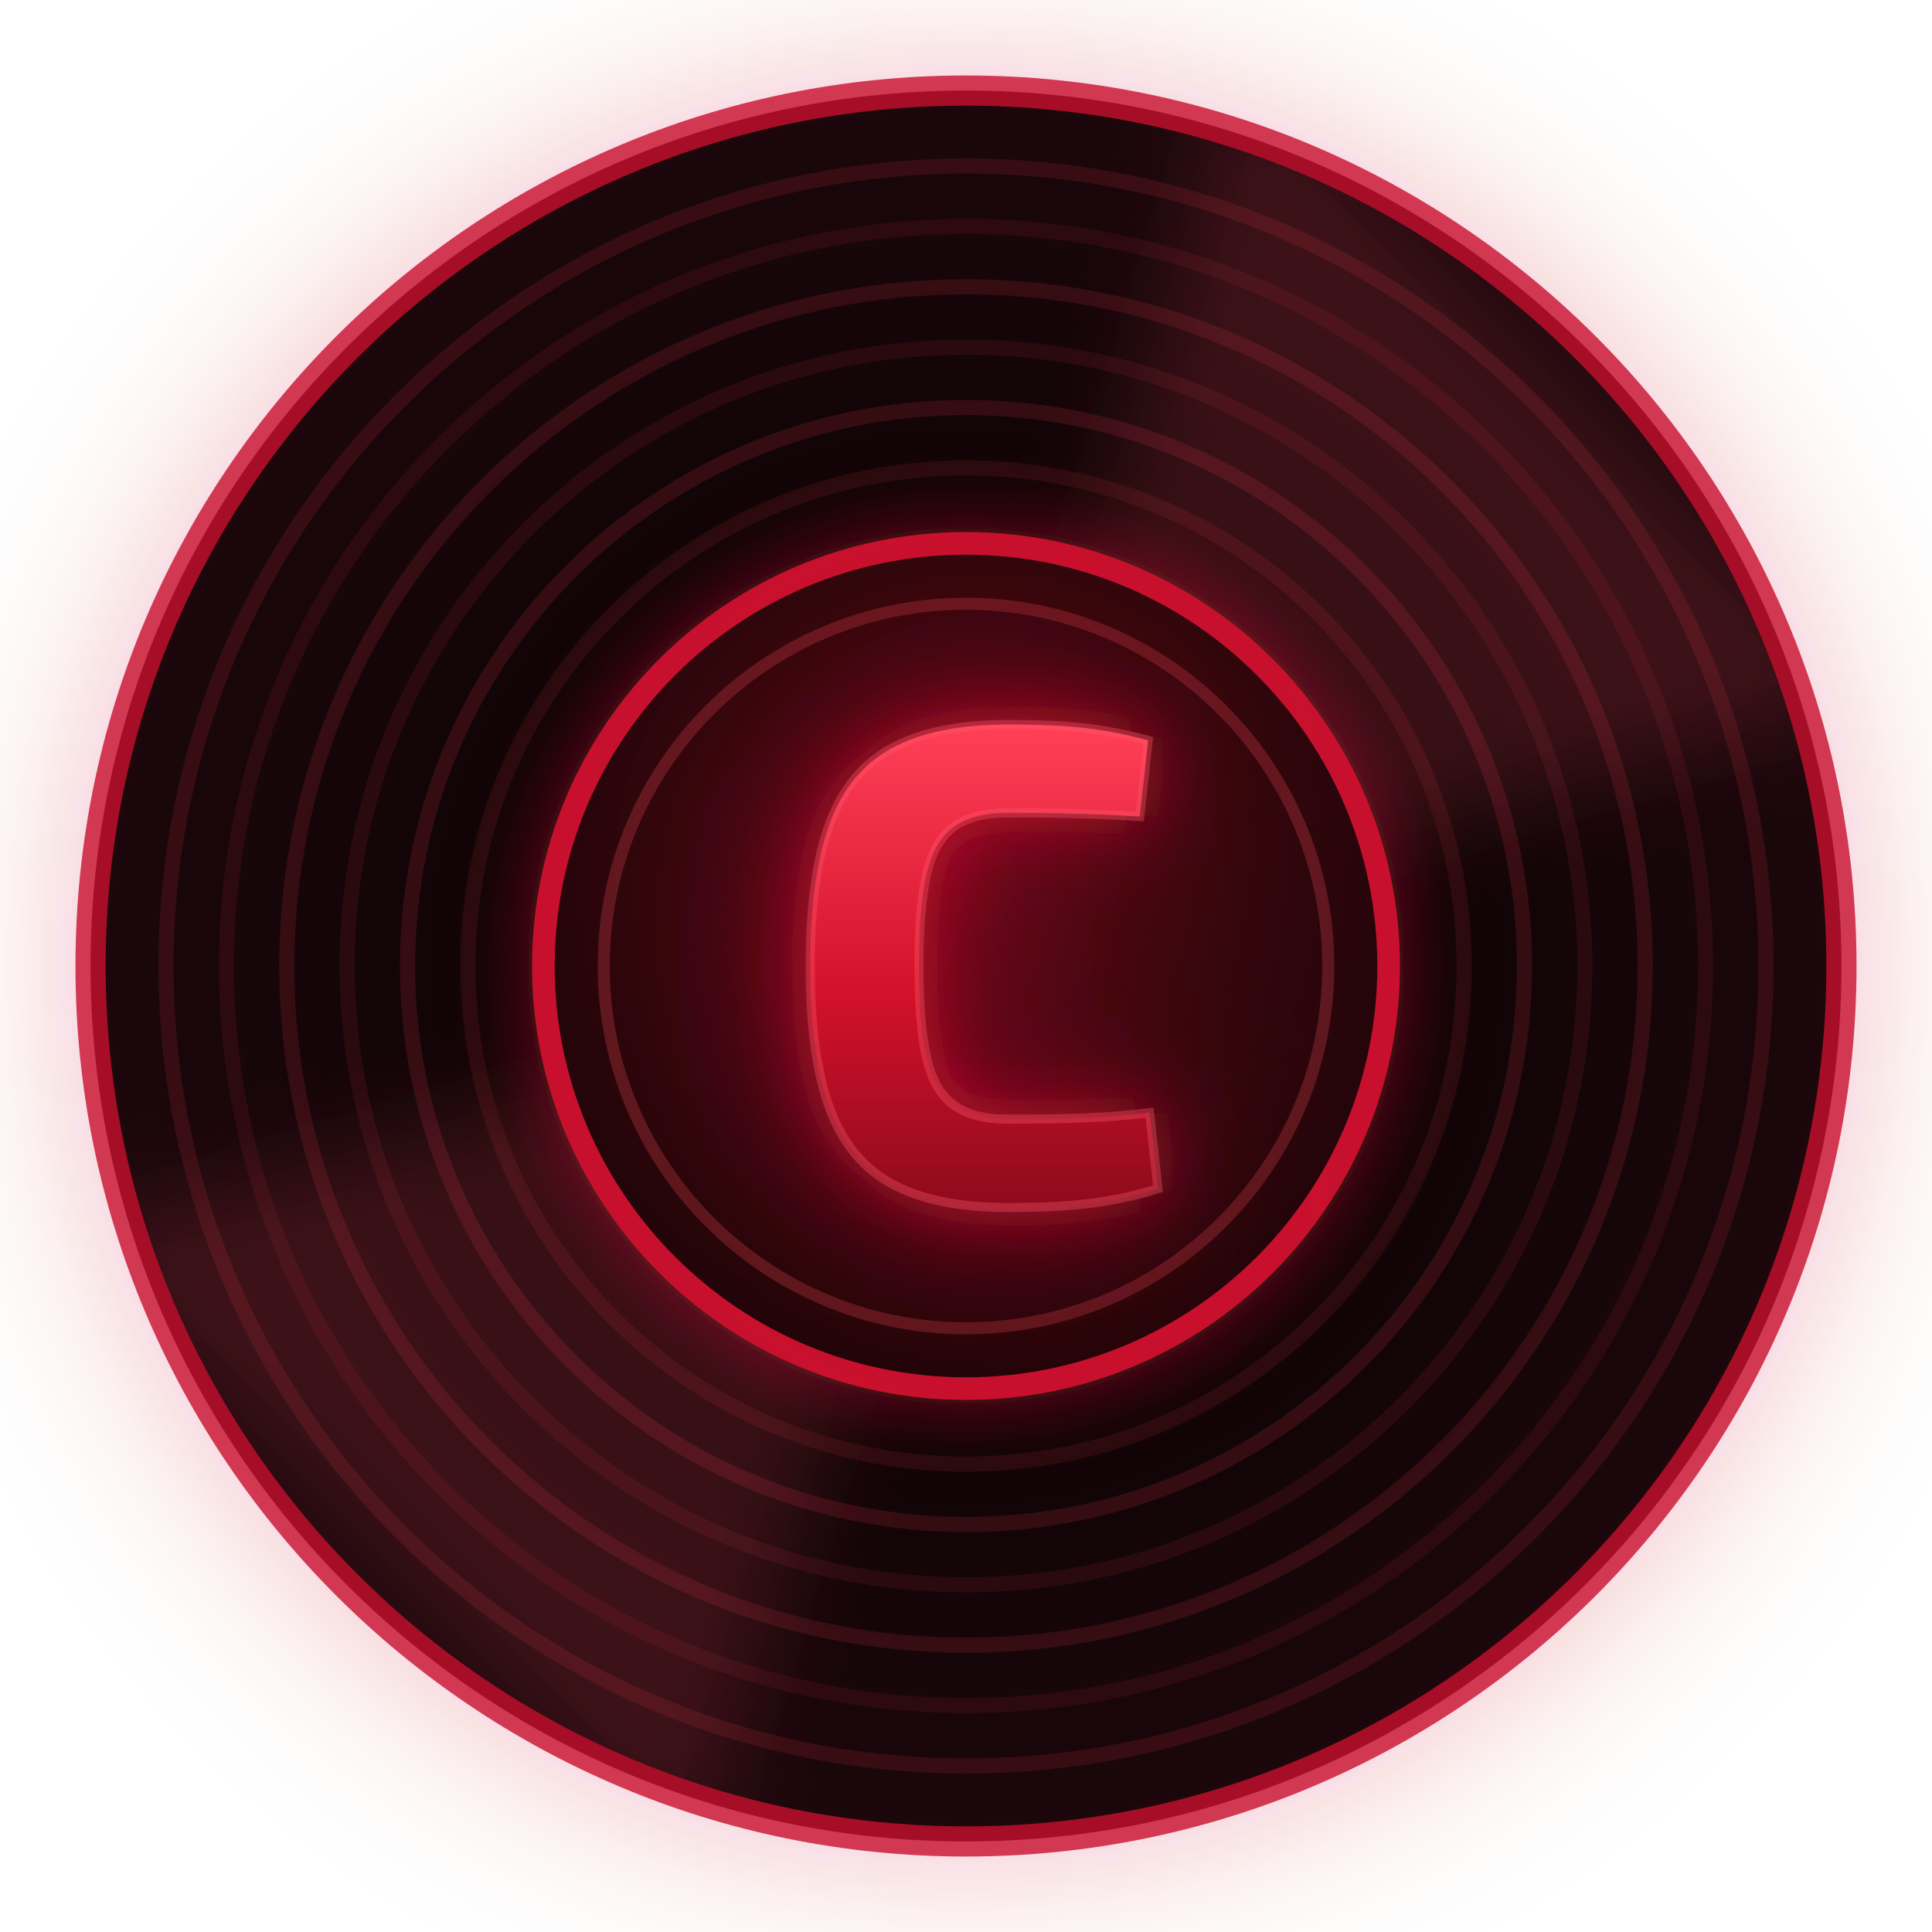
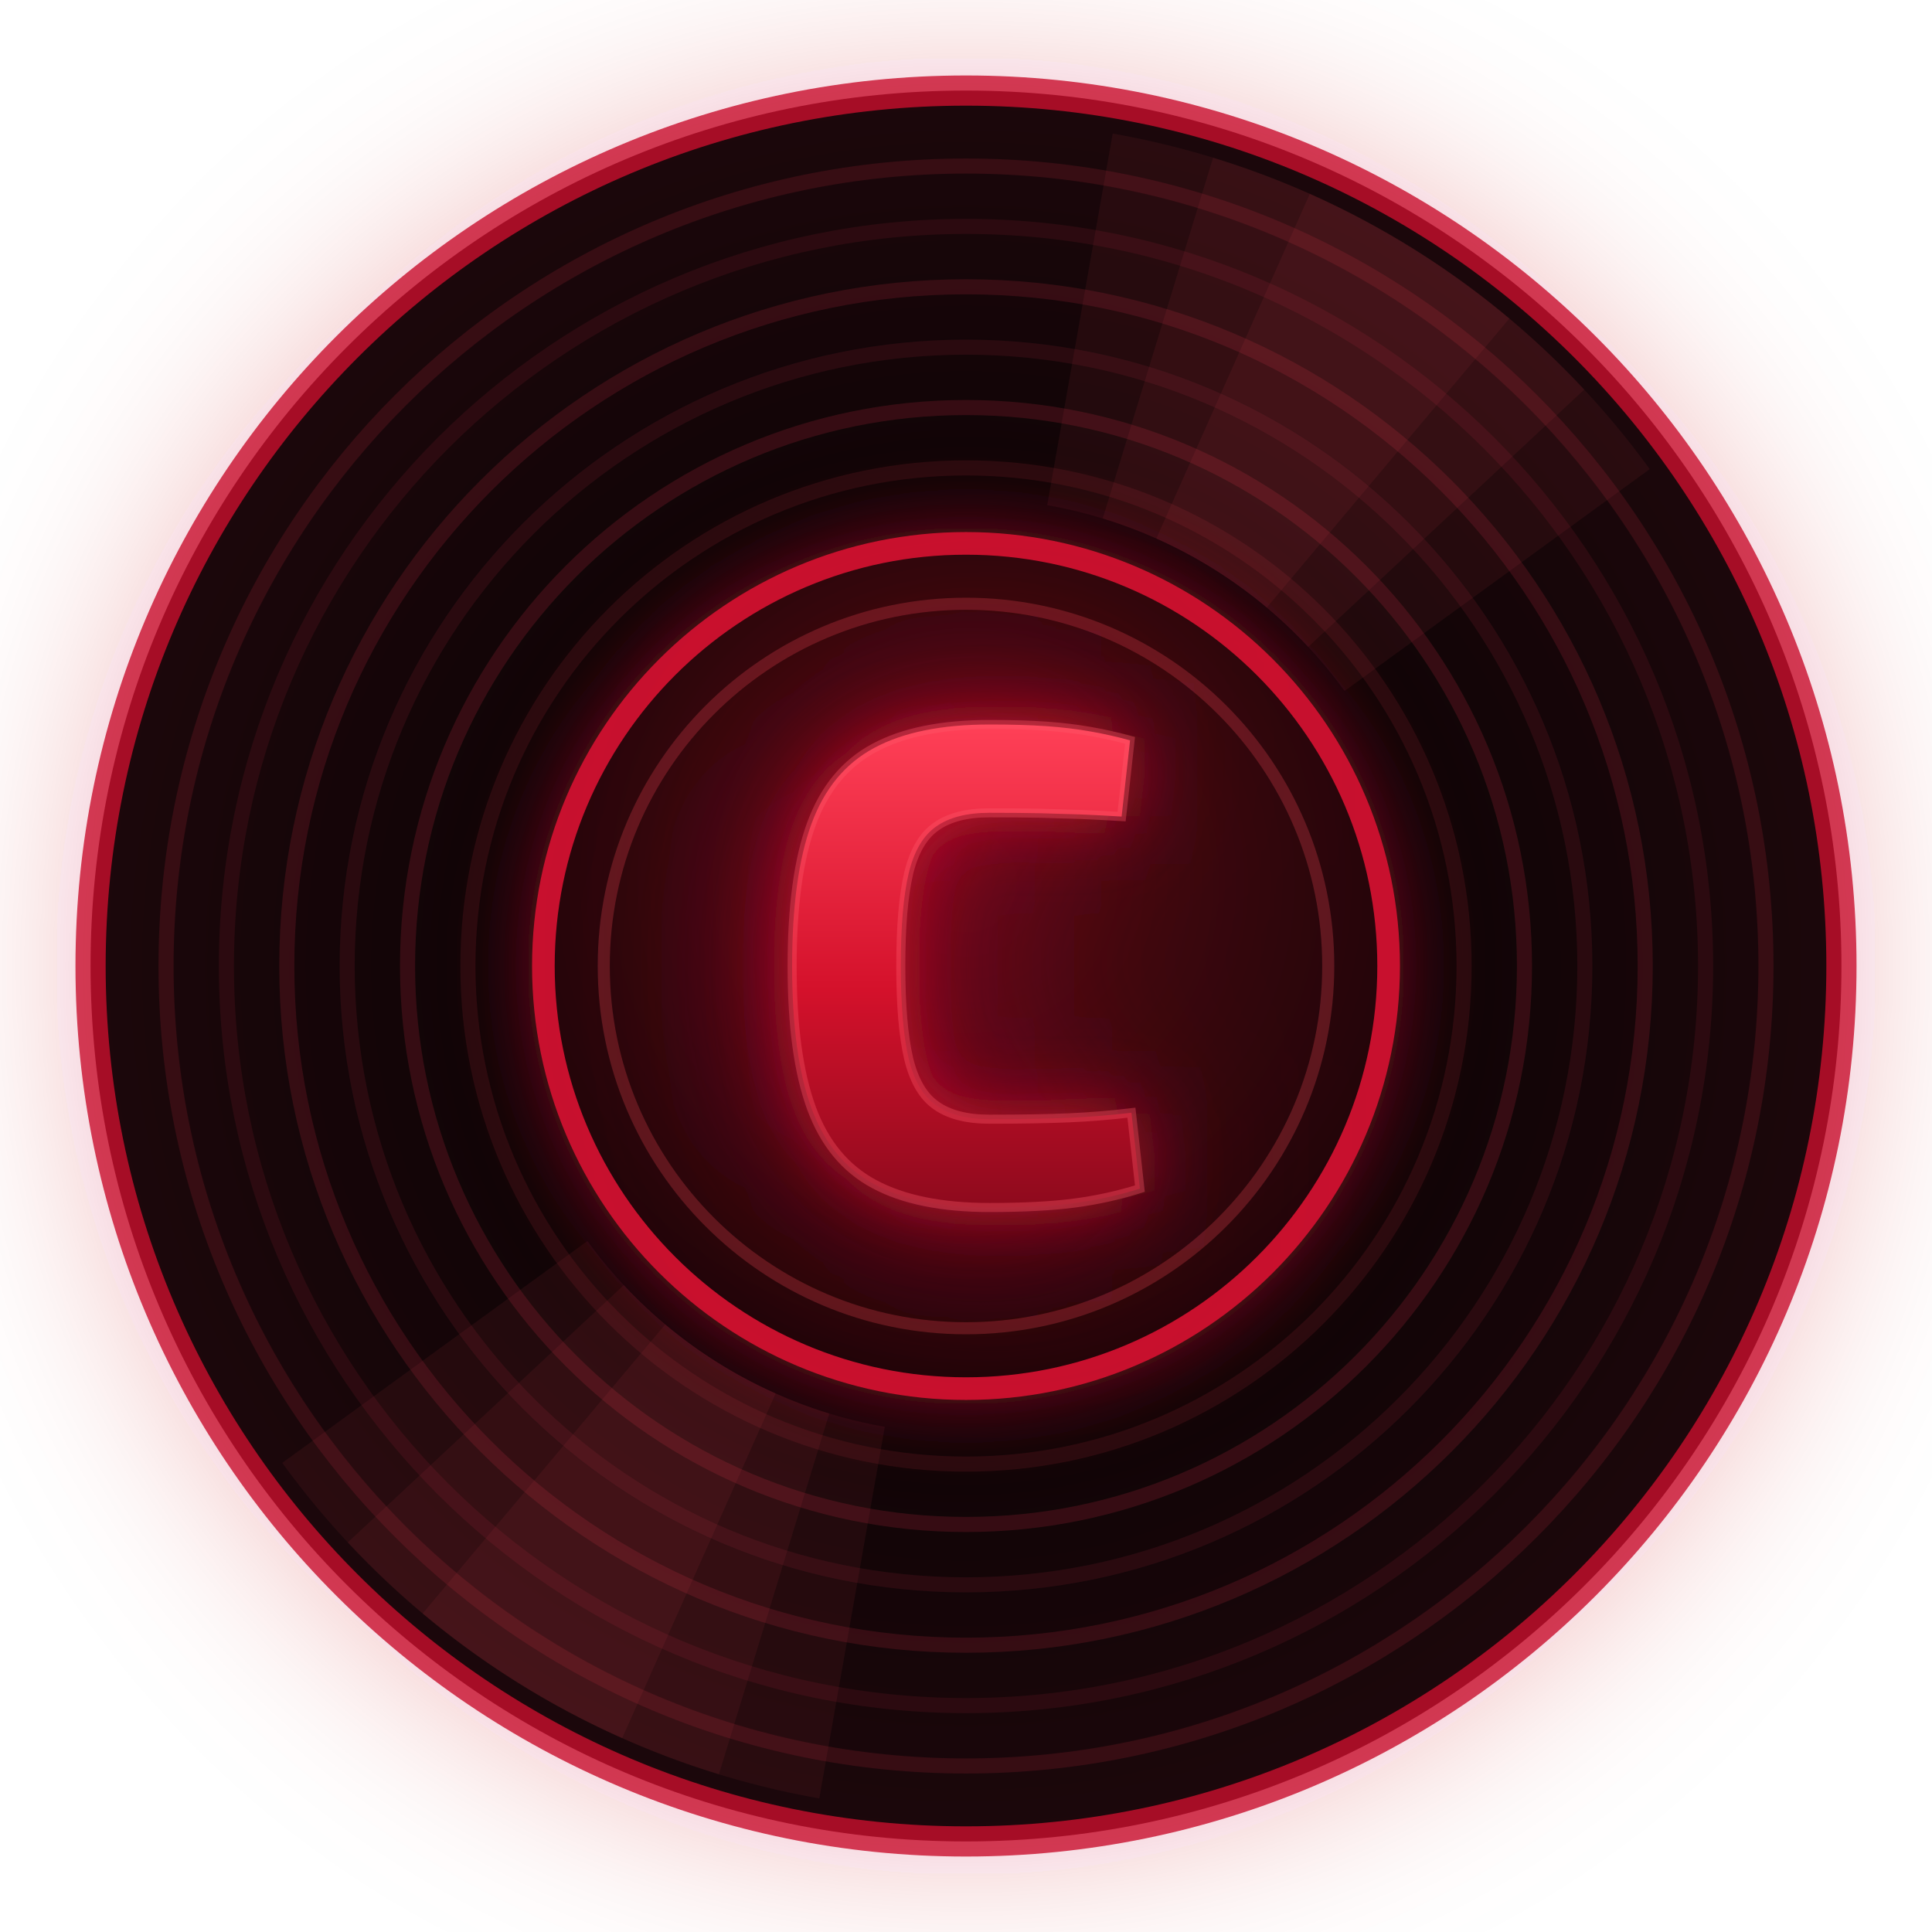
<svg xmlns="http://www.w3.org/2000/svg" width="128" height="128" viewBox="0 0 128 128">
  <defs>
    <linearGradient id="panel" x1="0" y1="0" x2="0" y2="1">
      <stop offset="0" stop-color="#1f080c" />
      <stop offset="1" stop-color="#070203" />
    </linearGradient>
    <radialGradient id="heart" cx="0.5" cy="0.42" r="0.5">
      <stop offset="0" stop-color="#c8102e" stop-opacity="0.32" />
      <stop offset="1" stop-color="#c8102e" stop-opacity="0" />
    </radialGradient>
    <linearGradient id="sheen" x1="0" y1="0" x2="0" y2="1">
      <stop offset="0" stop-color="#ff4d5e" stop-opacity="0.16" />
      <stop offset="0.5" stop-color="#ff4d5e" stop-opacity="0" />
    </linearGradient>
    <linearGradient id="blood" x1="0" y1="0" x2="0" y2="1">
      <stop offset="0" stop-color="#ff4057" />
      <stop offset="0.55" stop-color="#d4112b" />
      <stop offset="1" stop-color="#8e0a1d" />
    </linearGradient>
    <filter id="glow" x="-50%" y="-50%" width="200%" height="200%">
      <feGaussianBlur stdDeviation="2.5" />
    </filter>
    <filter id="bloom" x="-80%" y="-80%" width="260%" height="260%">
      <feGaussianBlur stdDeviation="7" />
    </filter>
    <radialGradient id="vinyl" cx="0.5" cy="0.5" r="0.5">
      <stop offset="0.4" stop-color="#0c0304" />
      <stop offset="1" stop-color="#1c070b" />
    </radialGradient>
    <radialGradient id="label" cx="0.5" cy="0.4" r="0.6">
      <stop offset="0" stop-color="#4a0912" />
      <stop offset="1" stop-color="#1e0408" />
    </radialGradient>
-     <clipPath id="record">
-       <circle cx="64" cy="64" r="57" />
-     </clipPath>
-     <filter id="soft" x="-20%" y="-20%" width="140%" height="140%">
-       <feGaussianBlur stdDeviation="3" />
-     </filter>
  </defs>
  <circle cx="64" cy="64" r="57" fill="#c8102e" fill-opacity="0.35" filter="url(#bloom)" />
  <circle cx="64" cy="64" r="58" fill="url(#vinyl)" stroke="#c8102e" stroke-opacity="0.8" stroke-width="2" />
  <circle cx="64" cy="64" r="53" fill="none" stroke="#3a0e15" stroke-opacity="0.9" stroke-width="1" />
  <circle cx="64" cy="64" r="49" fill="none" stroke="#3a0e15" stroke-opacity="0.6" stroke-width="1" />
  <circle cx="64" cy="64" r="45" fill="none" stroke="#3a0e15" stroke-opacity="0.9" stroke-width="1" />
  <circle cx="64" cy="64" r="41" fill="none" stroke="#3a0e15" stroke-opacity="0.6" stroke-width="1" />
  <circle cx="64" cy="64" r="37" fill="none" stroke="#3a0e15" stroke-opacity="0.9" stroke-width="1" />
  <circle cx="64" cy="64" r="33" fill="none" stroke="#3a0e15" stroke-opacity="0.6" stroke-width="1" />
-   <g clip-path="url(#record)">
-     <path d="M64 64L82 4L124 46Z" fill="#ff4d5e" fill-opacity="0.16" filter="url(#soft)" />
-     <path d="M64 64L46 124L4 82Z" fill="#ff4d5e" fill-opacity="0.16" filter="url(#soft)" />
-   </g>
+   <path d="M69.38 33.47L73.72 8.85A56 56 0 0 1 109.30 31.08L89.08 45.78A31 31 0 0 0 69.38 33.47Z" fill="#ff4d5e" fill-opacity="0.07" />
+   <path d="M73.06 34.35L80.37 10.45A56 56 0 0 1 104.96 25.81L86.67 42.86A31 31 0 0 0 73.06 34.35Z" fill="#ff4d5e" fill-opacity="0.07" />
+   <path d="M76.61 35.68L86.78 12.84A56 56 0 0 1 100.00 21.10L83.93 40.25A31 31 0 0 0 76.61 35.68Z" fill="#ff4d5e" fill-opacity="0.07" />
+   <path d="M58.62 94.53L54.28 119.15A56 56 0 0 1 18.70 96.92L38.92 82.22A31 31 0 0 0 58.62 94.53Z" fill="#ff4d5e" fill-opacity="0.07" />
+   <path d="M54.94 93.65L47.63 117.55A56 56 0 0 1 23.04 102.19L41.33 85.14A31 31 0 0 0 54.94 93.65Z" fill="#ff4d5e" fill-opacity="0.07" />
+   <path d="M51.39 92.32L41.22 115.16A56 56 0 0 1 28.00 106.90L44.07 87.75A31 31 0 0 0 51.39 92.32Z" fill="#ff4d5e" fill-opacity="0.07" />
  <circle cx="64" cy="64" r="29" fill="#c8102e" fill-opacity="0.5" filter="url(#glow)" />
  <circle cx="64" cy="64" r="28" fill="url(#label)" stroke="#c8102e" stroke-width="1.5" />
  <circle cx="64" cy="64" r="24" fill="none" stroke="#ff4d5e" stroke-opacity="0.25" stroke-width="0.8" />
-   <path d="M66.77 48Q68.96 48 70.52 48.11Q72.08 48.22 73.38 48.45Q74.68 48.67 76.07 49.05L75.51 54.1Q74.05 54.01 72.81 53.96Q71.56 53.92 70.15 53.88Q68.74 53.85 66.77 53.85Q64.5 53.85 63.22 54.76Q61.93 55.66 61.4 57.87Q60.88 60.08 60.88 64Q60.88 67.92 61.4 70.13Q61.93 72.34 63.22 73.24Q64.5 74.15 66.77 74.15Q69.88 74.15 71.99 74.06Q74.1 73.97 76.16 73.72L76.72 78.75Q74.59 79.42 72.35 79.71Q70.11 80 66.77 80Q62 80 59.12 78.45Q56.24 76.91 54.96 73.41Q53.68 69.92 53.68 64Q53.68 58.08 54.96 54.59Q56.24 51.09 59.12 49.55Q62 48 66.77 48Z" fill="#c8102e" fill-opacity="0.8" filter="url(#bloom)" />
-   <path d="M66.77 48Q68.96 48 70.52 48.11Q72.08 48.22 73.38 48.45Q74.68 48.67 76.07 49.05L75.51 54.1Q74.05 54.01 72.81 53.96Q71.56 53.92 70.15 53.88Q68.74 53.85 66.77 53.85Q64.5 53.85 63.22 54.76Q61.93 55.66 61.4 57.87Q60.88 60.08 60.88 64Q60.88 67.92 61.4 70.13Q61.93 72.34 63.22 73.24Q64.5 74.15 66.77 74.15Q69.88 74.15 71.99 74.06Q74.1 73.97 76.16 73.72L76.72 78.75Q74.59 79.42 72.35 79.71Q70.11 80 66.77 80Q62 80 59.12 78.45Q56.24 76.91 54.96 73.41Q53.68 69.92 53.68 64Q53.68 58.08 54.96 54.59Q56.24 51.09 59.12 49.55Q62 48 66.77 48Z" fill="#e3132f" fill-opacity="0.8" filter="url(#glow)" />
-   <path d="M66.77 48Q68.96 48 70.52 48.11Q72.08 48.22 73.38 48.45Q74.68 48.67 76.07 49.05L75.51 54.1Q74.05 54.01 72.81 53.96Q71.56 53.92 70.15 53.88Q68.74 53.85 66.77 53.85Q64.5 53.85 63.22 54.76Q61.93 55.66 61.4 57.87Q60.88 60.08 60.88 64Q60.88 67.92 61.4 70.13Q61.93 72.34 63.22 73.24Q64.5 74.15 66.77 74.15Q69.88 74.15 71.99 74.06Q74.1 73.97 76.16 73.72L76.72 78.75Q74.59 79.42 72.35 79.71Q70.11 80 66.77 80Q62 80 59.12 78.45Q56.24 76.91 54.96 73.41Q53.68 69.92 53.68 64Q53.68 58.08 54.96 54.59Q56.24 51.09 59.12 49.55Q62 48 66.77 48Z" fill="url(#blood)" stroke="#ff5a6c" stroke-opacity="0.35" stroke-width="0.6" />
+   <path d="M65.57 48Q67.76 48 69.32 48.11Q70.88 48.22 72.18 48.45Q73.48 48.67 74.87 49.05L74.31 54.1Q72.85 54.01 71.61 53.96Q70.36 53.92 68.95 53.88Q67.54 53.85 65.57 53.85Q63.3 53.85 62.02 54.76Q60.73 55.66 60.2 57.87Q59.68 60.08 59.68 64Q59.68 67.92 60.2 70.13Q60.73 72.34 62.02 73.24Q63.3 74.15 65.57 74.15Q68.68 74.15 70.79 74.06Q72.9 73.97 74.96 73.72L75.52 78.75Q73.39 79.42 71.15 79.71Q68.91 80 65.57 80Q60.8 80 57.92 78.45Q55.04 76.91 53.76 73.41Q52.48 69.92 52.48 64Q52.48 58.08 53.76 54.59Q55.04 51.09 57.92 49.55Q60.8 48 65.57 48Z" fill="#c8102e" fill-opacity="0.8" filter="url(#bloom)" />
+   <path d="M65.57 48Q67.76 48 69.32 48.11Q70.88 48.22 72.18 48.45Q73.48 48.67 74.87 49.05L74.31 54.1Q72.85 54.01 71.61 53.96Q70.36 53.92 68.95 53.88Q67.54 53.85 65.57 53.85Q63.3 53.85 62.02 54.76Q60.73 55.66 60.2 57.87Q59.68 60.08 59.68 64Q59.68 67.92 60.2 70.13Q60.73 72.34 62.02 73.24Q63.3 74.15 65.57 74.15Q68.68 74.15 70.79 74.06Q72.9 73.97 74.96 73.72L75.52 78.75Q73.39 79.42 71.15 79.71Q68.91 80 65.57 80Q60.8 80 57.92 78.45Q55.04 76.91 53.76 73.41Q52.48 69.92 52.48 64Q52.48 58.08 53.76 54.59Q55.04 51.09 57.92 49.55Q60.8 48 65.57 48Z" fill="#e3132f" fill-opacity="0.8" filter="url(#glow)" />
+   <path d="M65.57 48Q67.76 48 69.32 48.11Q70.88 48.22 72.18 48.45Q73.48 48.67 74.87 49.05L74.31 54.1Q72.85 54.01 71.61 53.96Q70.36 53.92 68.95 53.88Q67.54 53.85 65.57 53.85Q63.3 53.85 62.02 54.76Q60.73 55.66 60.2 57.87Q59.68 60.08 59.68 64Q59.68 67.92 60.2 70.13Q60.73 72.34 62.02 73.24Q63.3 74.15 65.57 74.15Q68.68 74.15 70.79 74.06Q72.9 73.97 74.96 73.72L75.52 78.75Q73.39 79.42 71.15 79.71Q68.91 80 65.57 80Q60.8 80 57.92 78.45Q55.04 76.91 53.76 73.41Q52.48 69.92 52.48 64Q52.48 58.08 53.76 54.59Q55.04 51.09 57.92 49.55Q60.8 48 65.57 48Z" fill="url(#blood)" stroke="#ff5a6c" stroke-opacity="0.35" stroke-width="0.6" />
</svg>
